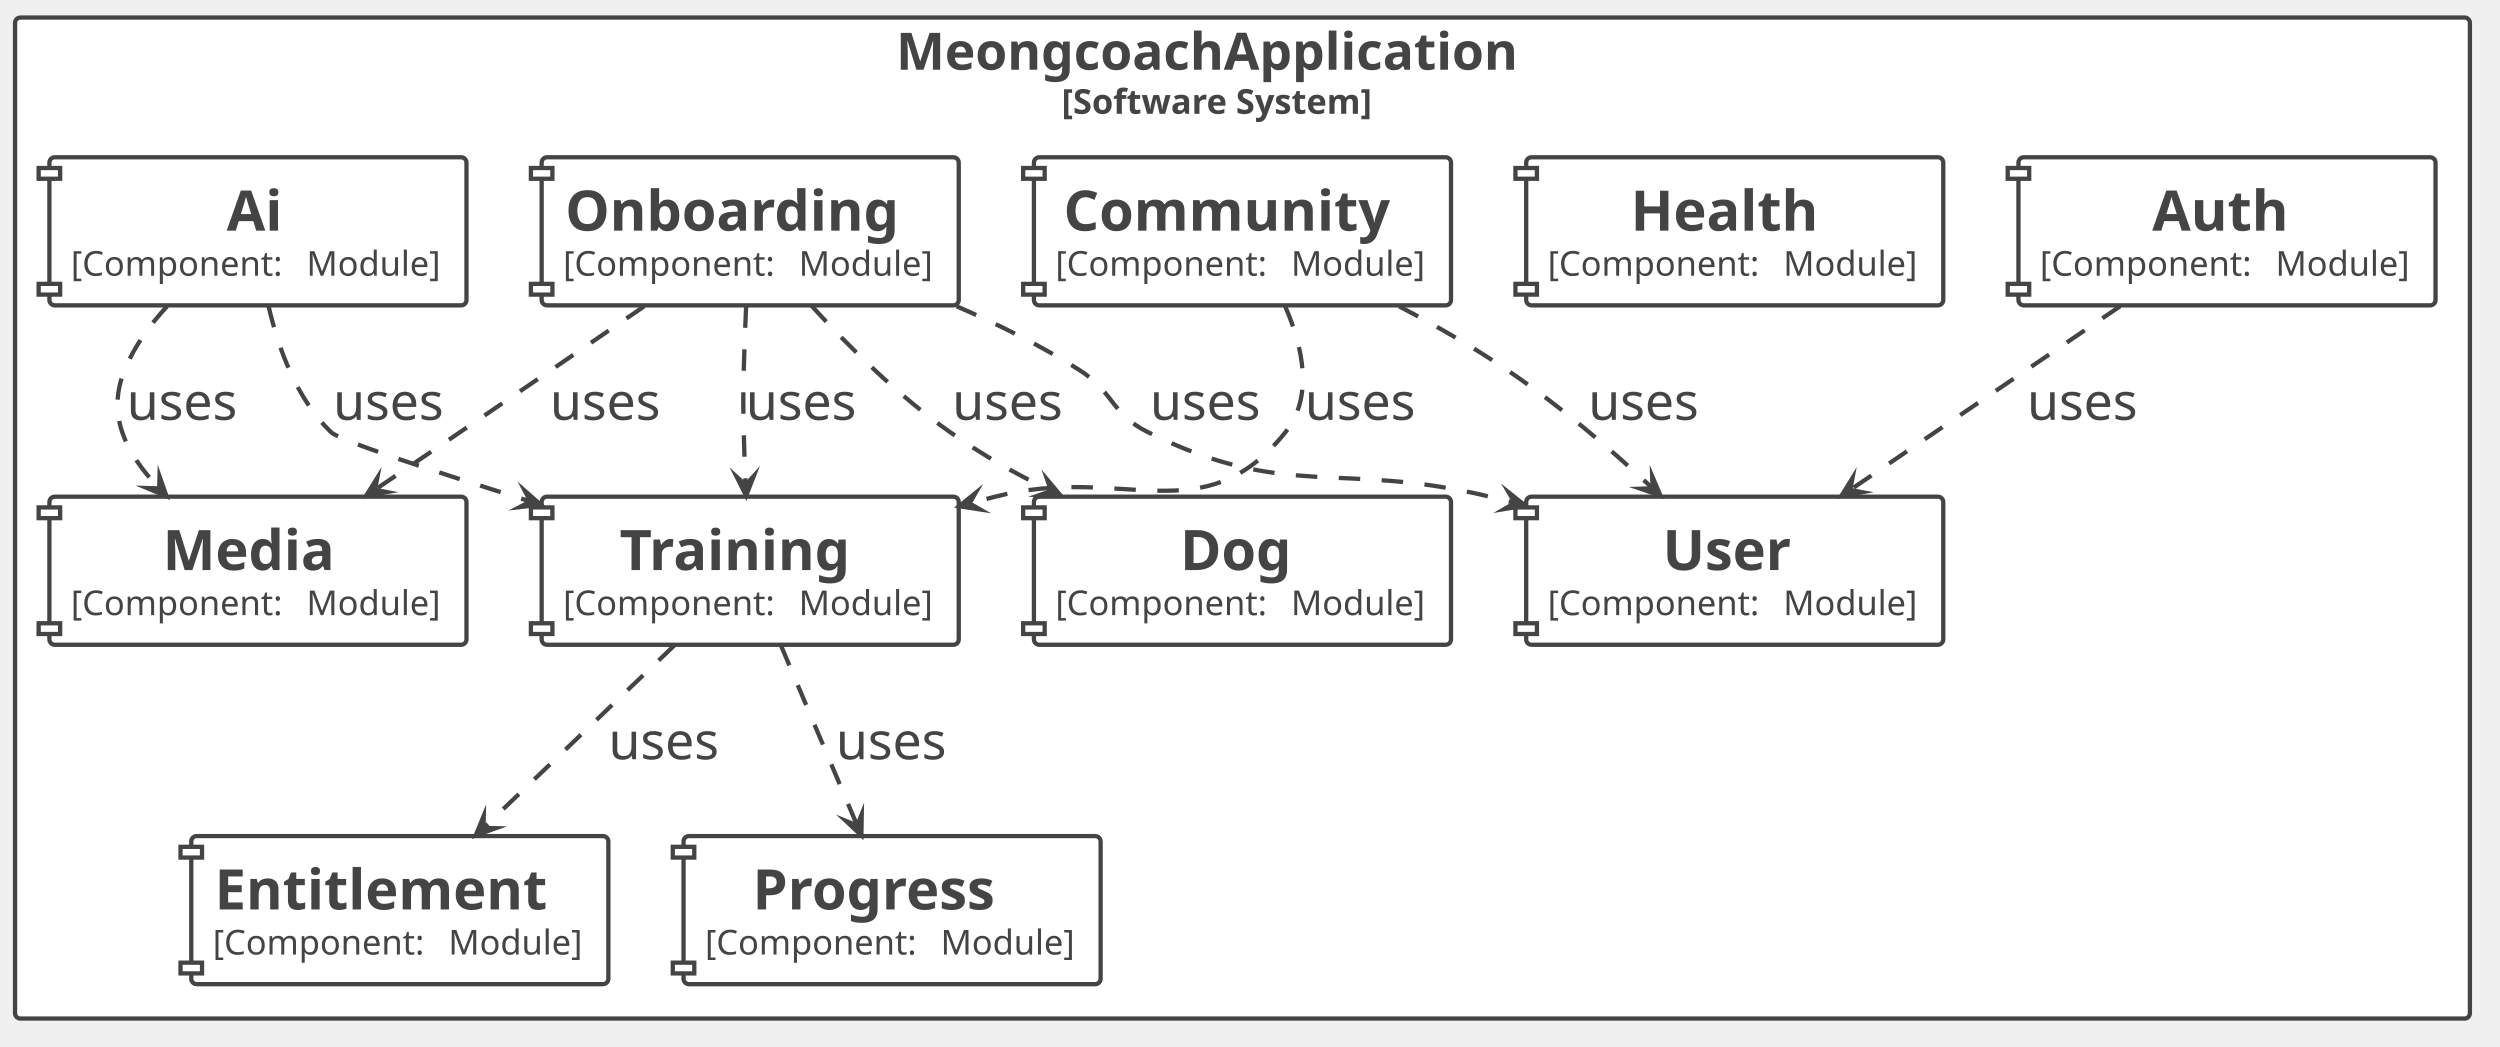
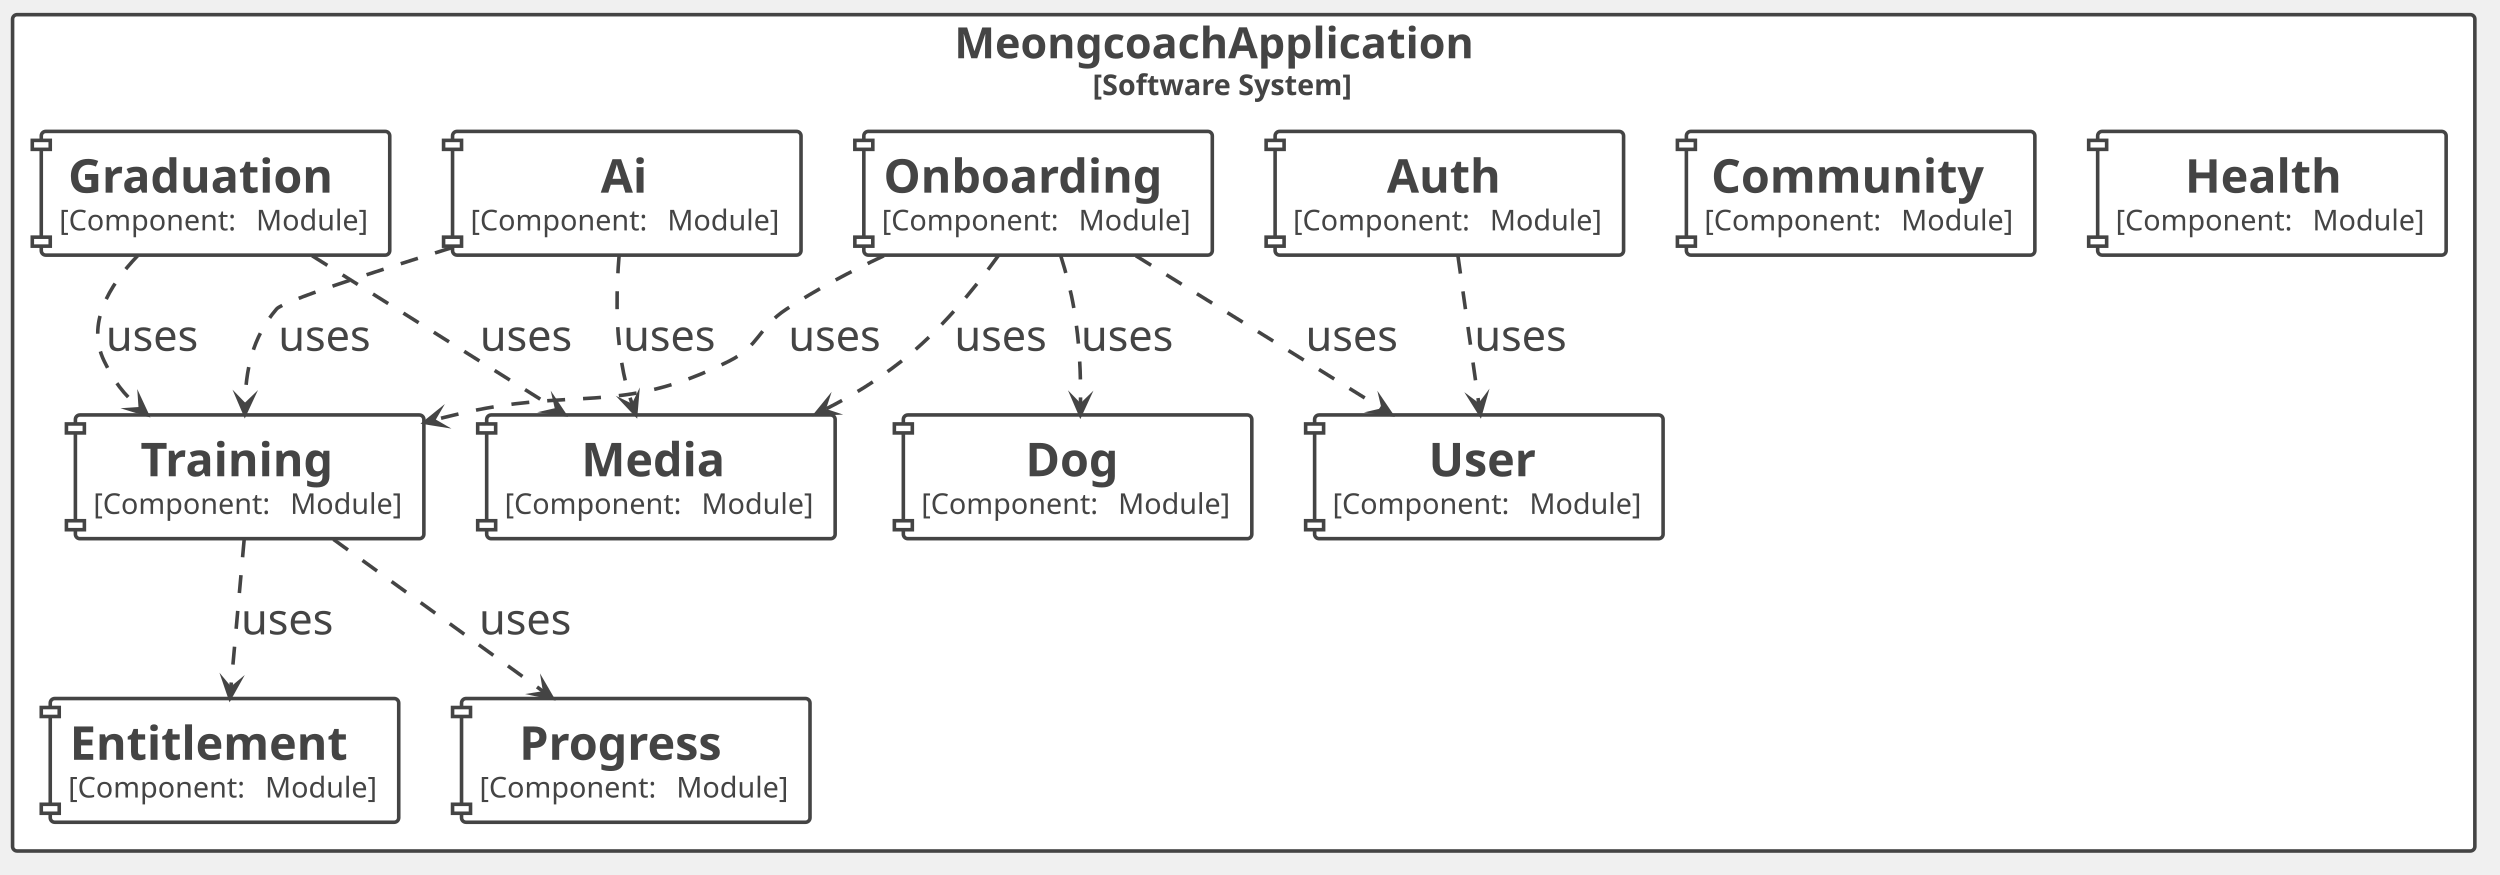
- <svg xmlns="http://www.w3.org/2000/svg" version="1.1" data-diagram-type="DESCRIPTION" style="width:1163px;height:487px;background:#FFFFFF;" width="1163px" height="487px" viewBox="0 0 1163 487" zoomAndPan="magnify" preserveAspectRatio="none" contentStyleType="text/css">
+ <svg xmlns="http://www.w3.org/2000/svg" version="1.1" data-diagram-type="DESCRIPTION" style="width:1392px;height:487px;background:#FFFFFF;" width="1392px" height="487px" viewBox="0 0 1392 487" zoomAndPan="magnify" preserveAspectRatio="none" contentStyleType="text/css">
  <defs />
  <g font-family="sans-serif" lengthAdjust="spacing">
    <g class="cluster" data-qualified-name="MeongcoachApplication.n.size.16..Software System...size." id="ent0001" data-source-line="48">
-       <rect x="7" y="8.16" width="1142" height="465.67" fill="#FFF" style="stroke:#444;stroke-width:2;" rx="2.5" ry="2.5" />
-       <text x="416.891" y="32.438" fill="#444" font-size="24" textLength="322.219" font-weight="700">MeongcoachApplication</text>
-       <text x="493.855" y="52.949" fill="#444" font-size="16" textLength="168.289" font-weight="700">[Software System]</text>
+       <rect x="7" y="8.16" width="1371" height="465.67" fill="#FFF" style="stroke:#444;stroke-width:2;" rx="2.5" ry="2.5" />
+       <text x="531.391" y="32.438" fill="#444" font-size="24" textLength="322.219" font-weight="700">MeongcoachApplication</text>
+       <text x="608.355" y="52.949" fill="#444" font-size="16" textLength="168.289" font-weight="700">[Software System]</text>
    </g>
-     <g class="entity" data-qualified-name="MeongcoachApplication.n.size.16..Software System...size..MeongcoachApplication.MeongcoachApplication.Training" id="ent0002" data-source-line="49">
-       <rect x="251.98" y="231.05" width="194.031" height="68.891" fill="#FFF" style="stroke:#444;stroke-width:2;" rx="2.5" ry="2.5" />
-       <rect x="246.98" y="236.05" width="10" height="5" fill="#FFF" style="stroke:#444;stroke-width:2;" />
-       <rect x="246.98" y="289.941" width="10" height="5" fill="#FFF" style="stroke:#444;stroke-width:2;" />
-       <text x="288.217" y="265.184" fill="#444" font-size="26" textLength="121.558" font-weight="700">Training</text>
-       <text x="261.98" y="286.167" fill="#444" font-size="16" textLength="104.523">[Component:</text>
-       <text x="366.503" y="286.167" fill="#444" font-size="16"> </text>
-       <text x="371.589" y="286.167" fill="#444" font-size="16" textLength="64.422">Module]</text>
+     <g class="entity" data-qualified-name="MeongcoachApplication.n.size.16..Software System...size..MeongcoachApplication.MeongcoachApplication.Auth" id="ent0002" data-source-line="49">
+       <rect x="709.98" y="73.16" width="194.031" height="68.891" fill="#FFF" style="stroke:#444;stroke-width:2;" rx="2.5" ry="2.5" />
+       <rect x="704.98" y="78.16" width="10" height="5" fill="#FFF" style="stroke:#444;stroke-width:2;" />
+       <rect x="704.98" y="132.051" width="10" height="5" fill="#FFF" style="stroke:#444;stroke-width:2;" />
+       <text x="772.21" y="107.294" fill="#444" font-size="26" textLength="69.57" font-weight="700">Auth</text>
+       <text x="719.98" y="128.277" fill="#444" font-size="16" textLength="104.523">[Component:</text>
+       <text x="824.503" y="128.277" fill="#444" font-size="16"> </text>
+       <text x="829.589" y="128.277" fill="#444" font-size="16" textLength="64.422">Module]</text>
    </g>
-     <g class="entity" data-qualified-name="MeongcoachApplication.n.size.16..Software System...size..MeongcoachApplication.MeongcoachApplication.Ai" id="ent0003" data-source-line="50">
+     <g class="entity" data-qualified-name="MeongcoachApplication.n.size.16..Software System...size..MeongcoachApplication.MeongcoachApplication.Training" id="ent0003" data-source-line="50">
+       <rect x="41.98" y="231.05" width="194.031" height="68.891" fill="#FFF" style="stroke:#444;stroke-width:2;" rx="2.5" ry="2.5" />
+       <rect x="36.98" y="236.05" width="10" height="5" fill="#FFF" style="stroke:#444;stroke-width:2;" />
+       <rect x="36.98" y="289.941" width="10" height="5" fill="#FFF" style="stroke:#444;stroke-width:2;" />
+       <text x="78.217" y="265.184" fill="#444" font-size="26" textLength="121.558" font-weight="700">Training</text>
+       <text x="51.98" y="286.167" fill="#444" font-size="16" textLength="104.523">[Component:</text>
+       <text x="156.503" y="286.167" fill="#444" font-size="16"> </text>
+       <text x="161.589" y="286.167" fill="#444" font-size="16" textLength="64.422">Module]</text>
+     </g>
+     <g class="entity" data-qualified-name="MeongcoachApplication.n.size.16..Software System...size..MeongcoachApplication.MeongcoachApplication.Ai" id="ent0004" data-source-line="51">
+       <rect x="251.98" y="73.16" width="194.031" height="68.891" fill="#FFF" style="stroke:#444;stroke-width:2;" rx="2.5" ry="2.5" />
+       <rect x="246.98" y="78.16" width="10" height="5" fill="#FFF" style="stroke:#444;stroke-width:2;" />
+       <rect x="246.98" y="132.051" width="10" height="5" fill="#FFF" style="stroke:#444;stroke-width:2;" />
+       <text x="334.479" y="107.294" fill="#444" font-size="26" textLength="29.034" font-weight="700">Ai</text>
+       <text x="261.98" y="128.277" fill="#444" font-size="16" textLength="104.523">[Component:</text>
+       <text x="366.503" y="128.277" fill="#444" font-size="16"> </text>
+       <text x="371.589" y="128.277" fill="#444" font-size="16" textLength="64.422">Module]</text>
+     </g>
+     <g class="entity" data-qualified-name="MeongcoachApplication.n.size.16..Software System...size..MeongcoachApplication.MeongcoachApplication.Graduation" id="ent0005" data-source-line="52">
      <rect x="22.98" y="73.16" width="194.031" height="68.891" fill="#FFF" style="stroke:#444;stroke-width:2;" rx="2.5" ry="2.5" />
      <rect x="17.98" y="78.16" width="10" height="5" fill="#FFF" style="stroke:#444;stroke-width:2;" />
      <rect x="17.98" y="132.051" width="10" height="5" fill="#FFF" style="stroke:#444;stroke-width:2;" />
-       <text x="105.479" y="107.294" fill="#444" font-size="26" textLength="29.034" font-weight="700">Ai</text>
+       <text x="37.952" y="107.294" fill="#444" font-size="26" textLength="164.087" font-weight="700">Graduation</text>
      <text x="32.98" y="128.277" fill="#444" font-size="16" textLength="104.523">[Component:</text>
      <text x="137.503" y="128.277" fill="#444" font-size="16"> </text>
      <text x="142.589" y="128.277" fill="#444" font-size="16" textLength="64.422">Module]</text>
    </g>
-     <g class="entity" data-qualified-name="MeongcoachApplication.n.size.16..Software System...size..MeongcoachApplication.MeongcoachApplication.Community" id="ent0004" data-source-line="51">
+     <g class="entity" data-qualified-name="MeongcoachApplication.n.size.16..Software System...size..MeongcoachApplication.MeongcoachApplication.Onboarding" id="ent0006" data-source-line="53">
      <rect x="480.98" y="73.16" width="194.031" height="68.891" fill="#FFF" style="stroke:#444;stroke-width:2;" rx="2.5" ry="2.5" />
      <rect x="475.98" y="78.16" width="10" height="5" fill="#FFF" style="stroke:#444;stroke-width:2;" />
      <rect x="475.98" y="132.051" width="10" height="5" fill="#FFF" style="stroke:#444;stroke-width:2;" />
-       <text x="494.778" y="107.294" fill="#444" font-size="26" textLength="166.436" font-weight="700">Community</text>
+       <text x="491.947" y="107.294" fill="#444" font-size="26" textLength="172.098" font-weight="700">Onboarding</text>
      <text x="490.98" y="128.277" fill="#444" font-size="16" textLength="104.523">[Component:</text>
      <text x="595.503" y="128.277" fill="#444" font-size="16"> </text>
      <text x="600.589" y="128.277" fill="#444" font-size="16" textLength="64.422">Module]</text>
    </g>
-     <g class="entity" data-qualified-name="MeongcoachApplication.n.size.16..Software System...size..MeongcoachApplication.MeongcoachApplication.Onboarding" id="ent0005" data-source-line="52">
-       <rect x="251.98" y="73.16" width="194.031" height="68.891" fill="#FFF" style="stroke:#444;stroke-width:2;" rx="2.5" ry="2.5" />
-       <rect x="246.98" y="78.16" width="10" height="5" fill="#FFF" style="stroke:#444;stroke-width:2;" />
-       <rect x="246.98" y="132.051" width="10" height="5" fill="#FFF" style="stroke:#444;stroke-width:2;" />
-       <text x="262.947" y="107.294" fill="#444" font-size="26" textLength="172.098" font-weight="700">Onboarding</text>
-       <text x="261.98" y="128.277" fill="#444" font-size="16" textLength="104.523">[Component:</text>
-       <text x="366.503" y="128.277" fill="#444" font-size="16"> </text>
-       <text x="371.589" y="128.277" fill="#444" font-size="16" textLength="64.422">Module]</text>
-     </g>
-     <g class="entity" data-qualified-name="MeongcoachApplication.n.size.16..Software System...size..MeongcoachApplication.MeongcoachApplication.Dog" id="ent0006" data-source-line="53">
-       <rect x="480.98" y="231.05" width="194.031" height="68.891" fill="#FFF" style="stroke:#444;stroke-width:2;" rx="2.5" ry="2.5" />
-       <rect x="475.98" y="236.05" width="10" height="5" fill="#FFF" style="stroke:#444;stroke-width:2;" />
-       <rect x="475.98" y="289.941" width="10" height="5" fill="#FFF" style="stroke:#444;stroke-width:2;" />
-       <text x="548.968" y="265.184" fill="#444" font-size="26" textLength="58.056" font-weight="700">Dog</text>
-       <text x="490.98" y="286.167" fill="#444" font-size="16" textLength="104.523">[Component:</text>
-       <text x="595.503" y="286.167" fill="#444" font-size="16"> </text>
-       <text x="600.589" y="286.167" fill="#444" font-size="16" textLength="64.422">Module]</text>
-     </g>
-     <g class="entity" data-qualified-name="MeongcoachApplication.n.size.16..Software System...size..MeongcoachApplication.MeongcoachApplication.Entitlement" id="ent0007" data-source-line="54">
-       <rect x="88.98" y="388.94" width="194.031" height="68.891" fill="#FFF" style="stroke:#444;stroke-width:2;" rx="2.5" ry="2.5" />
-       <rect x="83.98" y="393.94" width="10" height="5" fill="#FFF" style="stroke:#444;stroke-width:2;" />
-       <rect x="83.98" y="447.831" width="10" height="5" fill="#FFF" style="stroke:#444;stroke-width:2;" />
-       <text x="99.871" y="423.074" fill="#444" font-size="26" textLength="172.25" font-weight="700">Entitlement</text>
-       <text x="98.98" y="444.057" fill="#444" font-size="16" textLength="104.523">[Component:</text>
-       <text x="203.503" y="444.057" fill="#444" font-size="16"> </text>
-       <text x="208.589" y="444.057" fill="#444" font-size="16" textLength="64.422">Module]</text>
-     </g>
-     <g class="entity" data-qualified-name="MeongcoachApplication.n.size.16..Software System...size..MeongcoachApplication.MeongcoachApplication.Health" id="ent0008" data-source-line="55">
-       <rect x="709.98" y="73.16" width="194.031" height="68.891" fill="#FFF" style="stroke:#444;stroke-width:2;" rx="2.5" ry="2.5" />
-       <rect x="704.98" y="78.16" width="10" height="5" fill="#FFF" style="stroke:#444;stroke-width:2;" />
-       <rect x="704.98" y="132.051" width="10" height="5" fill="#FFF" style="stroke:#444;stroke-width:2;" />
-       <text x="758.601" y="107.294" fill="#444" font-size="26" textLength="96.789" font-weight="700">Health</text>
-       <text x="719.98" y="128.277" fill="#444" font-size="16" textLength="104.523">[Component:</text>
-       <text x="824.503" y="128.277" fill="#444" font-size="16"> </text>
-       <text x="829.589" y="128.277" fill="#444" font-size="16" textLength="64.422">Module]</text>
-     </g>
-     <g class="entity" data-qualified-name="MeongcoachApplication.n.size.16..Software System...size..MeongcoachApplication.MeongcoachApplication.Media" id="ent0009" data-source-line="56">
-       <rect x="22.98" y="231.05" width="194.031" height="68.891" fill="#FFF" style="stroke:#444;stroke-width:2;" rx="2.5" ry="2.5" />
-       <rect x="17.98" y="236.05" width="10" height="5" fill="#FFF" style="stroke:#444;stroke-width:2;" />
-       <rect x="17.98" y="289.941" width="10" height="5" fill="#FFF" style="stroke:#444;stroke-width:2;" />
-       <text x="75.708" y="265.184" fill="#444" font-size="26" textLength="88.575" font-weight="700">Media</text>
-       <text x="32.98" y="286.167" fill="#444" font-size="16" textLength="104.523">[Component:</text>
-       <text x="137.503" y="286.167" fill="#444" font-size="16"> </text>
-       <text x="142.589" y="286.167" fill="#444" font-size="16" textLength="64.422">Module]</text>
-     </g>
-     <g class="entity" data-qualified-name="MeongcoachApplication.n.size.16..Software System...size..MeongcoachApplication.MeongcoachApplication.Progress" id="ent0010" data-source-line="57">
-       <rect x="317.98" y="388.94" width="194.031" height="68.891" fill="#FFF" style="stroke:#444;stroke-width:2;" rx="2.5" ry="2.5" />
-       <rect x="312.98" y="393.94" width="10" height="5" fill="#FFF" style="stroke:#444;stroke-width:2;" />
-       <rect x="312.98" y="447.831" width="10" height="5" fill="#FFF" style="stroke:#444;stroke-width:2;" />
-       <text x="350.116" y="423.074" fill="#444" font-size="26" textLength="129.759" font-weight="700">Progress</text>
-       <text x="327.98" y="444.057" fill="#444" font-size="16" textLength="104.523">[Component:</text>
-       <text x="432.503" y="444.057" fill="#444" font-size="16"> </text>
-       <text x="437.589" y="444.057" fill="#444" font-size="16" textLength="64.422">Module]</text>
-     </g>
-     <g class="entity" data-qualified-name="MeongcoachApplication.n.size.16..Software System...size..MeongcoachApplication.MeongcoachApplication.User" id="ent0011" data-source-line="58">
-       <rect x="709.98" y="231.05" width="194.031" height="68.891" fill="#FFF" style="stroke:#444;stroke-width:2;" rx="2.5" ry="2.5" />
-       <rect x="704.98" y="236.05" width="10" height="5" fill="#FFF" style="stroke:#444;stroke-width:2;" />
-       <rect x="704.98" y="289.941" width="10" height="5" fill="#FFF" style="stroke:#444;stroke-width:2;" />
-       <text x="773.474" y="265.184" fill="#444" font-size="26" textLength="67.044" font-weight="700">User</text>
-       <text x="719.98" y="286.167" fill="#444" font-size="16" textLength="104.523">[Component:</text>
-       <text x="824.503" y="286.167" fill="#444" font-size="16"> </text>
-       <text x="829.589" y="286.167" fill="#444" font-size="16" textLength="64.422">Module]</text>
-     </g>
-     <g class="entity" data-qualified-name="MeongcoachApplication.n.size.16..Software System...size..MeongcoachApplication.MeongcoachApplication.Auth" id="ent0012" data-source-line="59">
+     <g class="entity" data-qualified-name="MeongcoachApplication.n.size.16..Software System...size..MeongcoachApplication.MeongcoachApplication.Community" id="ent0007" data-source-line="54">
      <rect x="938.98" y="73.16" width="194.031" height="68.891" fill="#FFF" style="stroke:#444;stroke-width:2;" rx="2.5" ry="2.5" />
      <rect x="933.98" y="78.16" width="10" height="5" fill="#FFF" style="stroke:#444;stroke-width:2;" />
      <rect x="933.98" y="132.051" width="10" height="5" fill="#FFF" style="stroke:#444;stroke-width:2;" />
-       <text x="1001.21" y="107.294" fill="#444" font-size="26" textLength="69.57" font-weight="700">Auth</text>
+       <text x="952.778" y="107.294" fill="#444" font-size="26" textLength="166.436" font-weight="700">Community</text>
      <text x="948.98" y="128.277" fill="#444" font-size="16" textLength="104.523">[Component:</text>
      <text x="1053.503" y="128.277" fill="#444" font-size="16"> </text>
      <text x="1058.589" y="128.277" fill="#444" font-size="16" textLength="64.422">Module]</text>
    </g>
-     <g class="link" data-entity-1="ent0004" data-entity-2="ent0011" id="lnk13" data-source-line="62" data-link-type="dependency">
-       <path d="M650.89,142.52 C667.8,151.39 685.4,161.45 701,172.05 C726.45,189.34 748.872,208.592 768.792,227.152" style="stroke:#444;stroke-width:2;stroke-dasharray:10,10;" fill="none" id="MeongcoachApplication.MeongcoachApplication.Community-to-MeongcoachApplication.MeongcoachApplication.User" />
-       <polygon points="772.45,230.56,768.592,221.498,768.792,227.152,763.138,227.352,772.45,230.56" fill="#444" style="stroke:#444;stroke-width:2;stroke-linejoin:miter;stroke-miterlimit:10;" />
-       <text x="738.89" y="195.328" fill="#444" font-size="24" textLength="54.984">uses</text>
+     <g class="entity" data-qualified-name="MeongcoachApplication.n.size.16..Software System...size..MeongcoachApplication.MeongcoachApplication.Dog" id="ent0008" data-source-line="55">
+       <rect x="502.98" y="231.05" width="194.031" height="68.891" fill="#FFF" style="stroke:#444;stroke-width:2;" rx="2.5" ry="2.5" />
+       <rect x="497.98" y="236.05" width="10" height="5" fill="#FFF" style="stroke:#444;stroke-width:2;" />
+       <rect x="497.98" y="289.941" width="10" height="5" fill="#FFF" style="stroke:#444;stroke-width:2;" />
+       <text x="570.968" y="265.184" fill="#444" font-size="26" textLength="58.056" font-weight="700">Dog</text>
+       <text x="512.98" y="286.167" fill="#444" font-size="16" textLength="104.523">[Component:</text>
+       <text x="617.503" y="286.167" fill="#444" font-size="16"> </text>
+       <text x="622.589" y="286.167" fill="#444" font-size="16" textLength="64.422">Module]</text>
    </g>
-     <g class="link" data-entity-1="ent0004" data-entity-2="ent0002" id="lnk14" data-source-line="63" data-link-type="dependency">
-       <path d="M597.86,142.53 C606.15,161.54 611.15,184.65 598,201.05 C559.54,248.99 522.52,215.72 463,231.05 C457.51,232.46 456.705,232.65 451.035,234.19" style="stroke:#444;stroke-width:2;stroke-dasharray:10,10;" fill="none" id="MeongcoachApplication.MeongcoachApplication.Community-to-MeongcoachApplication.MeongcoachApplication.Training" />
-       <polygon points="446.21,235.5,455.944,237.001,451.035,234.19,453.847,229.281,446.21,235.5" fill="#444" style="stroke:#444;stroke-width:2;stroke-linejoin:miter;stroke-miterlimit:10;" />
-       <text x="607.08" y="195.328" fill="#444" font-size="24" textLength="54.984">uses</text>
+     <g class="entity" data-qualified-name="MeongcoachApplication.n.size.16..Software System...size..MeongcoachApplication.MeongcoachApplication.Entitlement" id="ent0009" data-source-line="56">
+       <rect x="27.98" y="388.94" width="194.031" height="68.891" fill="#FFF" style="stroke:#444;stroke-width:2;" rx="2.5" ry="2.5" />
+       <rect x="22.98" y="393.94" width="10" height="5" fill="#FFF" style="stroke:#444;stroke-width:2;" />
+       <rect x="22.98" y="447.831" width="10" height="5" fill="#FFF" style="stroke:#444;stroke-width:2;" />
+       <text x="38.871" y="423.074" fill="#444" font-size="26" textLength="172.25" font-weight="700">Entitlement</text>
+       <text x="37.98" y="444.057" fill="#444" font-size="16" textLength="104.523">[Component:</text>
+       <text x="142.503" y="444.057" fill="#444" font-size="16"> </text>
+       <text x="147.589" y="444.057" fill="#444" font-size="16" textLength="64.422">Module]</text>
    </g>
-     <g class="link" data-entity-1="ent0002" data-entity-2="ent0010" id="lnk15" data-source-line="64" data-link-type="dependency">
-       <path d="M363.32,300.32 C374.39,326.47 387.69,357.886 398.76,384.016" style="stroke:#444;stroke-width:2;stroke-dasharray:10,10;" fill="none" id="MeongcoachApplication.MeongcoachApplication.Training-to-MeongcoachApplication.MeongcoachApplication.Progress" />
-       <polygon points="400.71,388.62,400.882,378.773,398.76,384.016,393.516,381.894,400.71,388.62" fill="#444" style="stroke:#444;stroke-width:2;stroke-linejoin:miter;stroke-miterlimit:10;" />
-       <text x="388.91" y="353.218" fill="#444" font-size="24" textLength="54.984">uses</text>
+     <g class="entity" data-qualified-name="MeongcoachApplication.n.size.16..Software System...size..MeongcoachApplication.MeongcoachApplication.Health" id="ent0010" data-source-line="57">
+       <rect x="1167.98" y="73.16" width="194.031" height="68.891" fill="#FFF" style="stroke:#444;stroke-width:2;" rx="2.5" ry="2.5" />
+       <rect x="1162.98" y="78.16" width="10" height="5" fill="#FFF" style="stroke:#444;stroke-width:2;" />
+       <rect x="1162.98" y="132.051" width="10" height="5" fill="#FFF" style="stroke:#444;stroke-width:2;" />
+       <text x="1216.601" y="107.294" fill="#444" font-size="26" textLength="96.789" font-weight="700">Health</text>
+       <text x="1177.98" y="128.277" fill="#444" font-size="16" textLength="104.523">[Component:</text>
+       <text x="1282.503" y="128.277" fill="#444" font-size="16"> </text>
+       <text x="1287.589" y="128.277" fill="#444" font-size="16" textLength="64.422">Module]</text>
    </g>
-     <g class="link" data-entity-1="ent0002" data-entity-2="ent0007" id="lnk16" data-source-line="65" data-link-type="dependency">
-       <path d="M313.63,300.32 C286.29,326.47 252.233,359.034 224.913,385.164" style="stroke:#444;stroke-width:2;stroke-dasharray:10,10;" fill="none" id="MeongcoachApplication.MeongcoachApplication.Training-to-MeongcoachApplication.MeongcoachApplication.Entitlement" />
-       <polygon points="221.3,388.62,230.569,385.29,224.913,385.164,225.039,379.509,221.3,388.62" fill="#444" style="stroke:#444;stroke-width:2;stroke-linejoin:miter;stroke-miterlimit:10;" />
-       <text x="283.1" y="353.218" fill="#444" font-size="24" textLength="54.984">uses</text>
+     <g class="entity" data-qualified-name="MeongcoachApplication.n.size.16..Software System...size..MeongcoachApplication.MeongcoachApplication.Media" id="ent0011" data-source-line="58">
+       <rect x="270.98" y="231.05" width="194.031" height="68.891" fill="#FFF" style="stroke:#444;stroke-width:2;" rx="2.5" ry="2.5" />
+       <rect x="265.98" y="236.05" width="10" height="5" fill="#FFF" style="stroke:#444;stroke-width:2;" />
+       <rect x="265.98" y="289.941" width="10" height="5" fill="#FFF" style="stroke:#444;stroke-width:2;" />
+       <text x="323.708" y="265.184" fill="#444" font-size="26" textLength="88.575" font-weight="700">Media</text>
+       <text x="280.98" y="286.167" fill="#444" font-size="16" textLength="104.523">[Component:</text>
+       <text x="385.503" y="286.167" fill="#444" font-size="16"> </text>
+       <text x="390.589" y="286.167" fill="#444" font-size="16" textLength="64.422">Module]</text>
    </g>
-     <g class="link" data-entity-1="ent0003" data-entity-2="ent0002" id="lnk17" data-source-line="66" data-link-type="dependency">
-       <path d="M124.96,142.54 C129.47,162.03 137.99,185.63 154,201.05 C158.02,204.91 200.007,218.69 246.727,233.28" style="stroke:#444;stroke-width:2;stroke-dasharray:10,10;" fill="none" id="MeongcoachApplication.MeongcoachApplication.Ai-to-MeongcoachApplication.MeongcoachApplication.Training" />
-       <polygon points="251.5,234.77,244.102,228.269,246.727,233.28,241.717,235.906,251.5,234.77" fill="#444" style="stroke:#444;stroke-width:2;stroke-linejoin:miter;stroke-miterlimit:10;" />
+     <g class="entity" data-qualified-name="MeongcoachApplication.n.size.16..Software System...size..MeongcoachApplication.MeongcoachApplication.Progress" id="ent0012" data-source-line="59">
+       <rect x="256.98" y="388.94" width="194.031" height="68.891" fill="#FFF" style="stroke:#444;stroke-width:2;" rx="2.5" ry="2.5" />
+       <rect x="251.98" y="393.94" width="10" height="5" fill="#FFF" style="stroke:#444;stroke-width:2;" />
+       <rect x="251.98" y="447.831" width="10" height="5" fill="#FFF" style="stroke:#444;stroke-width:2;" />
+       <text x="289.116" y="423.074" fill="#444" font-size="26" textLength="129.759" font-weight="700">Progress</text>
+       <text x="266.98" y="444.057" fill="#444" font-size="16" textLength="104.523">[Component:</text>
+       <text x="371.503" y="444.057" fill="#444" font-size="16"> </text>
+       <text x="376.589" y="444.057" fill="#444" font-size="16" textLength="64.422">Module]</text>
+     </g>
+     <g class="entity" data-qualified-name="MeongcoachApplication.n.size.16..Software System...size..MeongcoachApplication.MeongcoachApplication.User" id="ent0013" data-source-line="60">
+       <rect x="731.98" y="231.05" width="194.031" height="68.891" fill="#FFF" style="stroke:#444;stroke-width:2;" rx="2.5" ry="2.5" />
+       <rect x="726.98" y="236.05" width="10" height="5" fill="#FFF" style="stroke:#444;stroke-width:2;" />
+       <rect x="726.98" y="289.941" width="10" height="5" fill="#FFF" style="stroke:#444;stroke-width:2;" />
+       <text x="795.474" y="265.184" fill="#444" font-size="26" textLength="67.044" font-weight="700">User</text>
+       <text x="741.98" y="286.167" fill="#444" font-size="16" textLength="104.523">[Component:</text>
+       <text x="846.503" y="286.167" fill="#444" font-size="16"> </text>
+       <text x="851.589" y="286.167" fill="#444" font-size="16" textLength="64.422">Module]</text>
+     </g>
+     <g class="link" data-entity-1="ent0002" data-entity-2="ent0013" id="lnk14" data-source-line="63" data-link-type="dependency">
+       <path d="M811.77,142.43 C815.46,168.58 819.851,199.649 823.541,225.779" style="stroke:#444;stroke-width:2;stroke-dasharray:10,10;" fill="none" id="MeongcoachApplication.MeongcoachApplication.Auth-to-MeongcoachApplication.MeongcoachApplication.User" />
+       <polygon points="824.24,230.73,826.942,221.259,823.541,225.779,819.021,222.378,824.24,230.73" fill="#444" style="stroke:#444;stroke-width:2;stroke-linejoin:miter;stroke-miterlimit:10;" />
+       <text x="820.97" y="195.328" fill="#444" font-size="24" textLength="54.984">uses</text>
+     </g>
+     <g class="link" data-entity-1="ent0004" data-entity-2="ent0003" id="lnk15" data-source-line="64" data-link-type="dependency">
+       <path d="M251.76,137.86 C204.76,152.42 157.64,167.8 154,172.05 C140.35,187.98 136.733,206.321 136.413,225.571" style="stroke:#444;stroke-width:2;stroke-dasharray:10,10;" fill="none" id="MeongcoachApplication.MeongcoachApplication.Ai-to-MeongcoachApplication.MeongcoachApplication.Training" />
+       <polygon points="136.33,230.57,140.479,221.638,136.413,225.571,132.48,221.505,136.33,230.57" fill="#444" style="stroke:#444;stroke-width:2;stroke-linejoin:miter;stroke-miterlimit:10;" />
      <text x="155" y="195.328" fill="#444" font-size="24" textLength="54.984">uses</text>
    </g>
-     <g class="link" data-entity-1="ent0003" data-entity-2="ent0009" id="lnk18" data-source-line="67" data-link-type="dependency">
-       <path d="M77.7,142.52 C69.68,151.21 62.42,161.21 58,172.05 C49.47,192.99 58.261,210.461 74.041,227.211" style="stroke:#444;stroke-width:2;stroke-dasharray:10,10;" fill="none" id="MeongcoachApplication.MeongcoachApplication.Ai-to-MeongcoachApplication.MeongcoachApplication.Media" />
-       <polygon points="77.47,230.85,74.21,221.556,74.041,227.211,68.387,227.042,77.47,230.85" fill="#444" style="stroke:#444;stroke-width:2;stroke-linejoin:miter;stroke-miterlimit:10;" />
+     <g class="link" data-entity-1="ent0004" data-entity-2="ent0011" id="lnk16" data-source-line="65" data-link-type="dependency">
+       <path d="M344.72,142.19 C343.27,159.83 342.75,181.73 346,201.05 C347.67,210.94 349.048,216.618 352.338,226.078" style="stroke:#444;stroke-width:2;stroke-dasharray:10,10;" fill="none" id="MeongcoachApplication.MeongcoachApplication.Ai-to-MeongcoachApplication.MeongcoachApplication.Media" />
+       <polygon points="353.98,230.8,354.802,220.986,352.338,226.078,347.246,223.613,353.98,230.8" fill="#444" style="stroke:#444;stroke-width:2;stroke-linejoin:miter;stroke-miterlimit:10;" />
+       <text x="347" y="195.328" fill="#444" font-size="24" textLength="54.984">uses</text>
+     </g>
+     <g class="link" data-entity-1="ent0005" data-entity-2="ent0003" id="lnk17" data-source-line="66" data-link-type="dependency">
+       <path d="M76.67,142.36 C60.41,159.3 48.02,180.55 58,201.05 C63.55,212.45 68.493,219.122 78.163,227.562" style="stroke:#444;stroke-width:2;stroke-dasharray:10,10;" fill="none" id="MeongcoachApplication.MeongcoachApplication.Graduation-to-MeongcoachApplication.MeongcoachApplication.Training" />
+       <polygon points="81.93,230.85,77.78,221.918,78.163,227.562,72.519,227.946,81.93,230.85" fill="#444" style="stroke:#444;stroke-width:2;stroke-linejoin:miter;stroke-miterlimit:10;" />
      <text x="59" y="195.328" fill="#444" font-size="24" textLength="54.984">uses</text>
    </g>
-     <g class="link" data-entity-1="ent0005" data-entity-2="ent0011" id="lnk19" data-source-line="68" data-link-type="dependency">
-       <path d="M444.99,142.47 C464.48,150.97 484.39,160.89 502,172.05 C518.21,182.32 516.81,192.5 534,201.05 C598.39,233.06 623.08,214.24 693,231.05 C698.41,232.35 699.123,232.485 704.703,233.945" style="stroke:#444;stroke-width:2;stroke-dasharray:10,10;" fill="none" id="MeongcoachApplication.MeongcoachApplication.Onboarding-to-MeongcoachApplication.MeongcoachApplication.User" />
-       <polygon points="709.54,235.21,701.846,229.062,704.703,233.945,699.821,236.802,709.54,235.21" fill="#444" style="stroke:#444;stroke-width:2;stroke-linejoin:miter;stroke-miterlimit:10;" />
-       <text x="535" y="195.328" fill="#444" font-size="24" textLength="54.984">uses</text>
+     <g class="link" data-entity-1="ent0005" data-entity-2="ent0011" id="lnk18" data-source-line="67" data-link-type="dependency">
+       <path d="M173.81,142.43 C215.41,168.58 268.487,201.939 310.057,228.069" style="stroke:#444;stroke-width:2;stroke-dasharray:10,10;" fill="none" id="MeongcoachApplication.MeongcoachApplication.Graduation-to-MeongcoachApplication.MeongcoachApplication.Media" />
+       <polygon points="314.29,230.73,308.799,222.554,310.057,228.069,304.542,229.327,314.29,230.73" fill="#444" style="stroke:#444;stroke-width:2;stroke-linejoin:miter;stroke-miterlimit:10;" />
+       <text x="267.21" y="195.328" fill="#444" font-size="24" textLength="54.984">uses</text>
    </g>
-     <g class="link" data-entity-1="ent0005" data-entity-2="ent0006" id="lnk20" data-source-line="69" data-link-type="dependency">
-       <path d="M377.58,142.32 C394.86,161.26 418.11,184.37 442,201.05 C457.81,212.08 471.343,219.854 488.993,228.434" style="stroke:#444;stroke-width:2;stroke-dasharray:10,10;" fill="none" id="MeongcoachApplication.MeongcoachApplication.Onboarding-to-MeongcoachApplication.MeongcoachApplication.Dog" />
-       <polygon points="493.49,230.62,487.145,223.088,488.993,228.434,483.647,230.283,493.49,230.62" fill="#444" style="stroke:#444;stroke-width:2;stroke-linejoin:miter;stroke-miterlimit:10;" />
-       <text x="443" y="195.328" fill="#444" font-size="24" textLength="54.984">uses</text>
+     <g class="link" data-entity-1="ent0006" data-entity-2="ent0013" id="lnk19" data-source-line="68" data-link-type="dependency">
+       <path d="M632.46,142.43 C674.56,168.58 728.323,201.962 770.393,228.092" style="stroke:#444;stroke-width:2;stroke-dasharray:10,10;" fill="none" id="MeongcoachApplication.MeongcoachApplication.Onboarding-to-MeongcoachApplication.MeongcoachApplication.User" />
+       <polygon points="774.64,230.73,769.105,222.584,770.393,228.092,764.884,229.38,774.64,230.73" fill="#444" style="stroke:#444;stroke-width:2;stroke-linejoin:miter;stroke-miterlimit:10;" />
+       <text x="726.98" y="195.328" fill="#444" font-size="24" textLength="54.984">uses</text>
    </g>
-     <g class="link" data-entity-1="ent0005" data-entity-2="ent0009" id="lnk21" data-source-line="70" data-link-type="dependency">
-       <path d="M299.68,142.49 C274.14,160.01 242.42,181.72 214,201.05 C199.83,210.68 188.584,218.293 174.434,227.843" style="stroke:#444;stroke-width:2;stroke-dasharray:10,10;" fill="none" id="MeongcoachApplication.MeongcoachApplication.Onboarding-to-MeongcoachApplication.MeongcoachApplication.Media" />
-       <polygon points="170.29,230.64,179.988,228.921,174.434,227.843,175.512,222.29,170.29,230.64" fill="#444" style="stroke:#444;stroke-width:2;stroke-linejoin:miter;stroke-miterlimit:10;" />
-       <text x="255.87" y="195.328" fill="#444" font-size="24" textLength="54.984">uses</text>
+     <g class="link" data-entity-1="ent0006" data-entity-2="ent0008" id="lnk20" data-source-line="69" data-link-type="dependency">
+       <path d="M590.61,142.41 C593.6,151.87 596.38,162.25 598,172.05 C601.19,191.37 601.858,208.271 601.618,225.911" style="stroke:#444;stroke-width:2;stroke-dasharray:10,10;" fill="none" id="MeongcoachApplication.MeongcoachApplication.Onboarding-to-MeongcoachApplication.MeongcoachApplication.Dog" />
+       <polygon points="601.55,230.91,605.672,221.965,601.618,225.911,597.673,221.857,601.55,230.91" fill="#444" style="stroke:#444;stroke-width:2;stroke-linejoin:miter;stroke-miterlimit:10;" />
+       <text x="601.93" y="195.328" fill="#444" font-size="24" textLength="54.984">uses</text>
    </g>
-     <g class="link" data-entity-1="ent0005" data-entity-2="ent0002" id="lnk22" data-source-line="71" data-link-type="dependency">
-       <path d="M347.1,142.51 C346.65,152.06 346.23,162.46 346,172.05 C345.7,184.93 345.7,188.16 346,201.05 C346.23,210.64 346.415,216.046 346.865,225.596" style="stroke:#444;stroke-width:2;stroke-dasharray:10,10;" fill="none" id="MeongcoachApplication.MeongcoachApplication.Onboarding-to-MeongcoachApplication.MeongcoachApplication.Training" />
-       <polygon points="347.1,230.59,350.672,221.412,346.865,225.596,342.681,221.788,347.1,230.59" fill="#444" style="stroke:#444;stroke-width:2;stroke-linejoin:miter;stroke-miterlimit:10;" />
-       <text x="347" y="195.328" fill="#444" font-size="24" textLength="54.984">uses</text>
+     <g class="link" data-entity-1="ent0006" data-entity-2="ent0011" id="lnk21" data-source-line="70" data-link-type="dependency">
+       <path d="M556.05,142.11 C542.27,161.22 523.13,184.56 502,201.05 C487.59,212.29 475.332,219.914 458.682,228.334" style="stroke:#444;stroke-width:2;stroke-dasharray:10,10;" fill="none" id="MeongcoachApplication.MeongcoachApplication.Onboarding-to-MeongcoachApplication.MeongcoachApplication.Media" />
+       <polygon points="454.22,230.59,464.057,230.098,458.682,228.334,460.446,222.959,454.22,230.59" fill="#444" style="stroke:#444;stroke-width:2;stroke-linejoin:miter;stroke-miterlimit:10;" />
+       <text x="531.47" y="195.328" fill="#444" font-size="24" textLength="54.984">uses</text>
    </g>
-     <g class="link" data-entity-1="ent0012" data-entity-2="ent0011" id="lnk23" data-source-line="72" data-link-type="dependency">
-       <path d="M986.31,142.43 C947.9,168.58 899.113,201.787 860.723,227.917" style="stroke:#444;stroke-width:2;stroke-dasharray:10,10;" fill="none" id="MeongcoachApplication.MeongcoachApplication.Auth-to-MeongcoachApplication.MeongcoachApplication.User" />
-       <polygon points="856.59,230.73,866.281,228.973,860.723,227.917,861.779,222.359,856.59,230.73" fill="#444" style="stroke:#444;stroke-width:2;stroke-linejoin:miter;stroke-miterlimit:10;" />
-       <text x="943.01" y="195.328" fill="#444" font-size="24" textLength="54.984">uses</text>
+     <g class="link" data-entity-1="ent0006" data-entity-2="ent0003" id="lnk22" data-source-line="71" data-link-type="dependency">
+       <path d="M492.1,142.43 C473.68,151.07 454.73,161.07 438,172.05 C421.95,182.58 423.16,192.44 406,201.05 C344.06,232.12 320.32,214.61 253,231.05 C247.59,232.37 246.882,232.496 241.312,233.976" style="stroke:#444;stroke-width:2;stroke-dasharray:10,10;" fill="none" id="MeongcoachApplication.MeongcoachApplication.Onboarding-to-MeongcoachApplication.MeongcoachApplication.Training" />
+       <polygon points="236.48,235.26,246.205,236.815,241.312,233.976,244.151,229.083,236.48,235.26" fill="#444" style="stroke:#444;stroke-width:2;stroke-linejoin:miter;stroke-miterlimit:10;" />
+       <text x="439" y="195.328" fill="#444" font-size="24" textLength="54.984">uses</text>
+     </g>
+     <g class="link" data-entity-1="ent0003" data-entity-2="ent0012" id="lnk23" data-source-line="72" data-link-type="dependency">
+       <path d="M185.65,300.32 C221.71,326.47 267.352,359.555 303.392,385.685" style="stroke:#444;stroke-width:2;stroke-dasharray:10,10;" fill="none" id="MeongcoachApplication.MeongcoachApplication.Training-to-MeongcoachApplication.MeongcoachApplication.Progress" />
+       <polygon points="307.44,388.62,302.502,380.099,303.392,385.685,297.806,386.576,307.44,388.62" fill="#444" style="stroke:#444;stroke-width:2;stroke-linejoin:miter;stroke-miterlimit:10;" />
+       <text x="266.76" y="353.218" fill="#444" font-size="24" textLength="54.984">uses</text>
+     </g>
+     <g class="link" data-entity-1="ent0003" data-entity-2="ent0009" id="lnk24" data-source-line="73" data-link-type="dependency">
+       <path d="M135.96,300.32 C133.61,326.47 130.828,357.51 128.478,383.64" style="stroke:#444;stroke-width:2;stroke-dasharray:10,10;" fill="none" id="MeongcoachApplication.MeongcoachApplication.Training-to-MeongcoachApplication.MeongcoachApplication.Entitlement" />
+       <polygon points="128.03,388.62,132.82,380.015,128.478,383.64,124.852,379.298,128.03,388.62" fill="#444" style="stroke:#444;stroke-width:2;stroke-linejoin:miter;stroke-miterlimit:10;" />
+       <text x="134.25" y="353.218" fill="#444" font-size="24" textLength="54.984">uses</text>
    </g>
  </g>
</svg>
